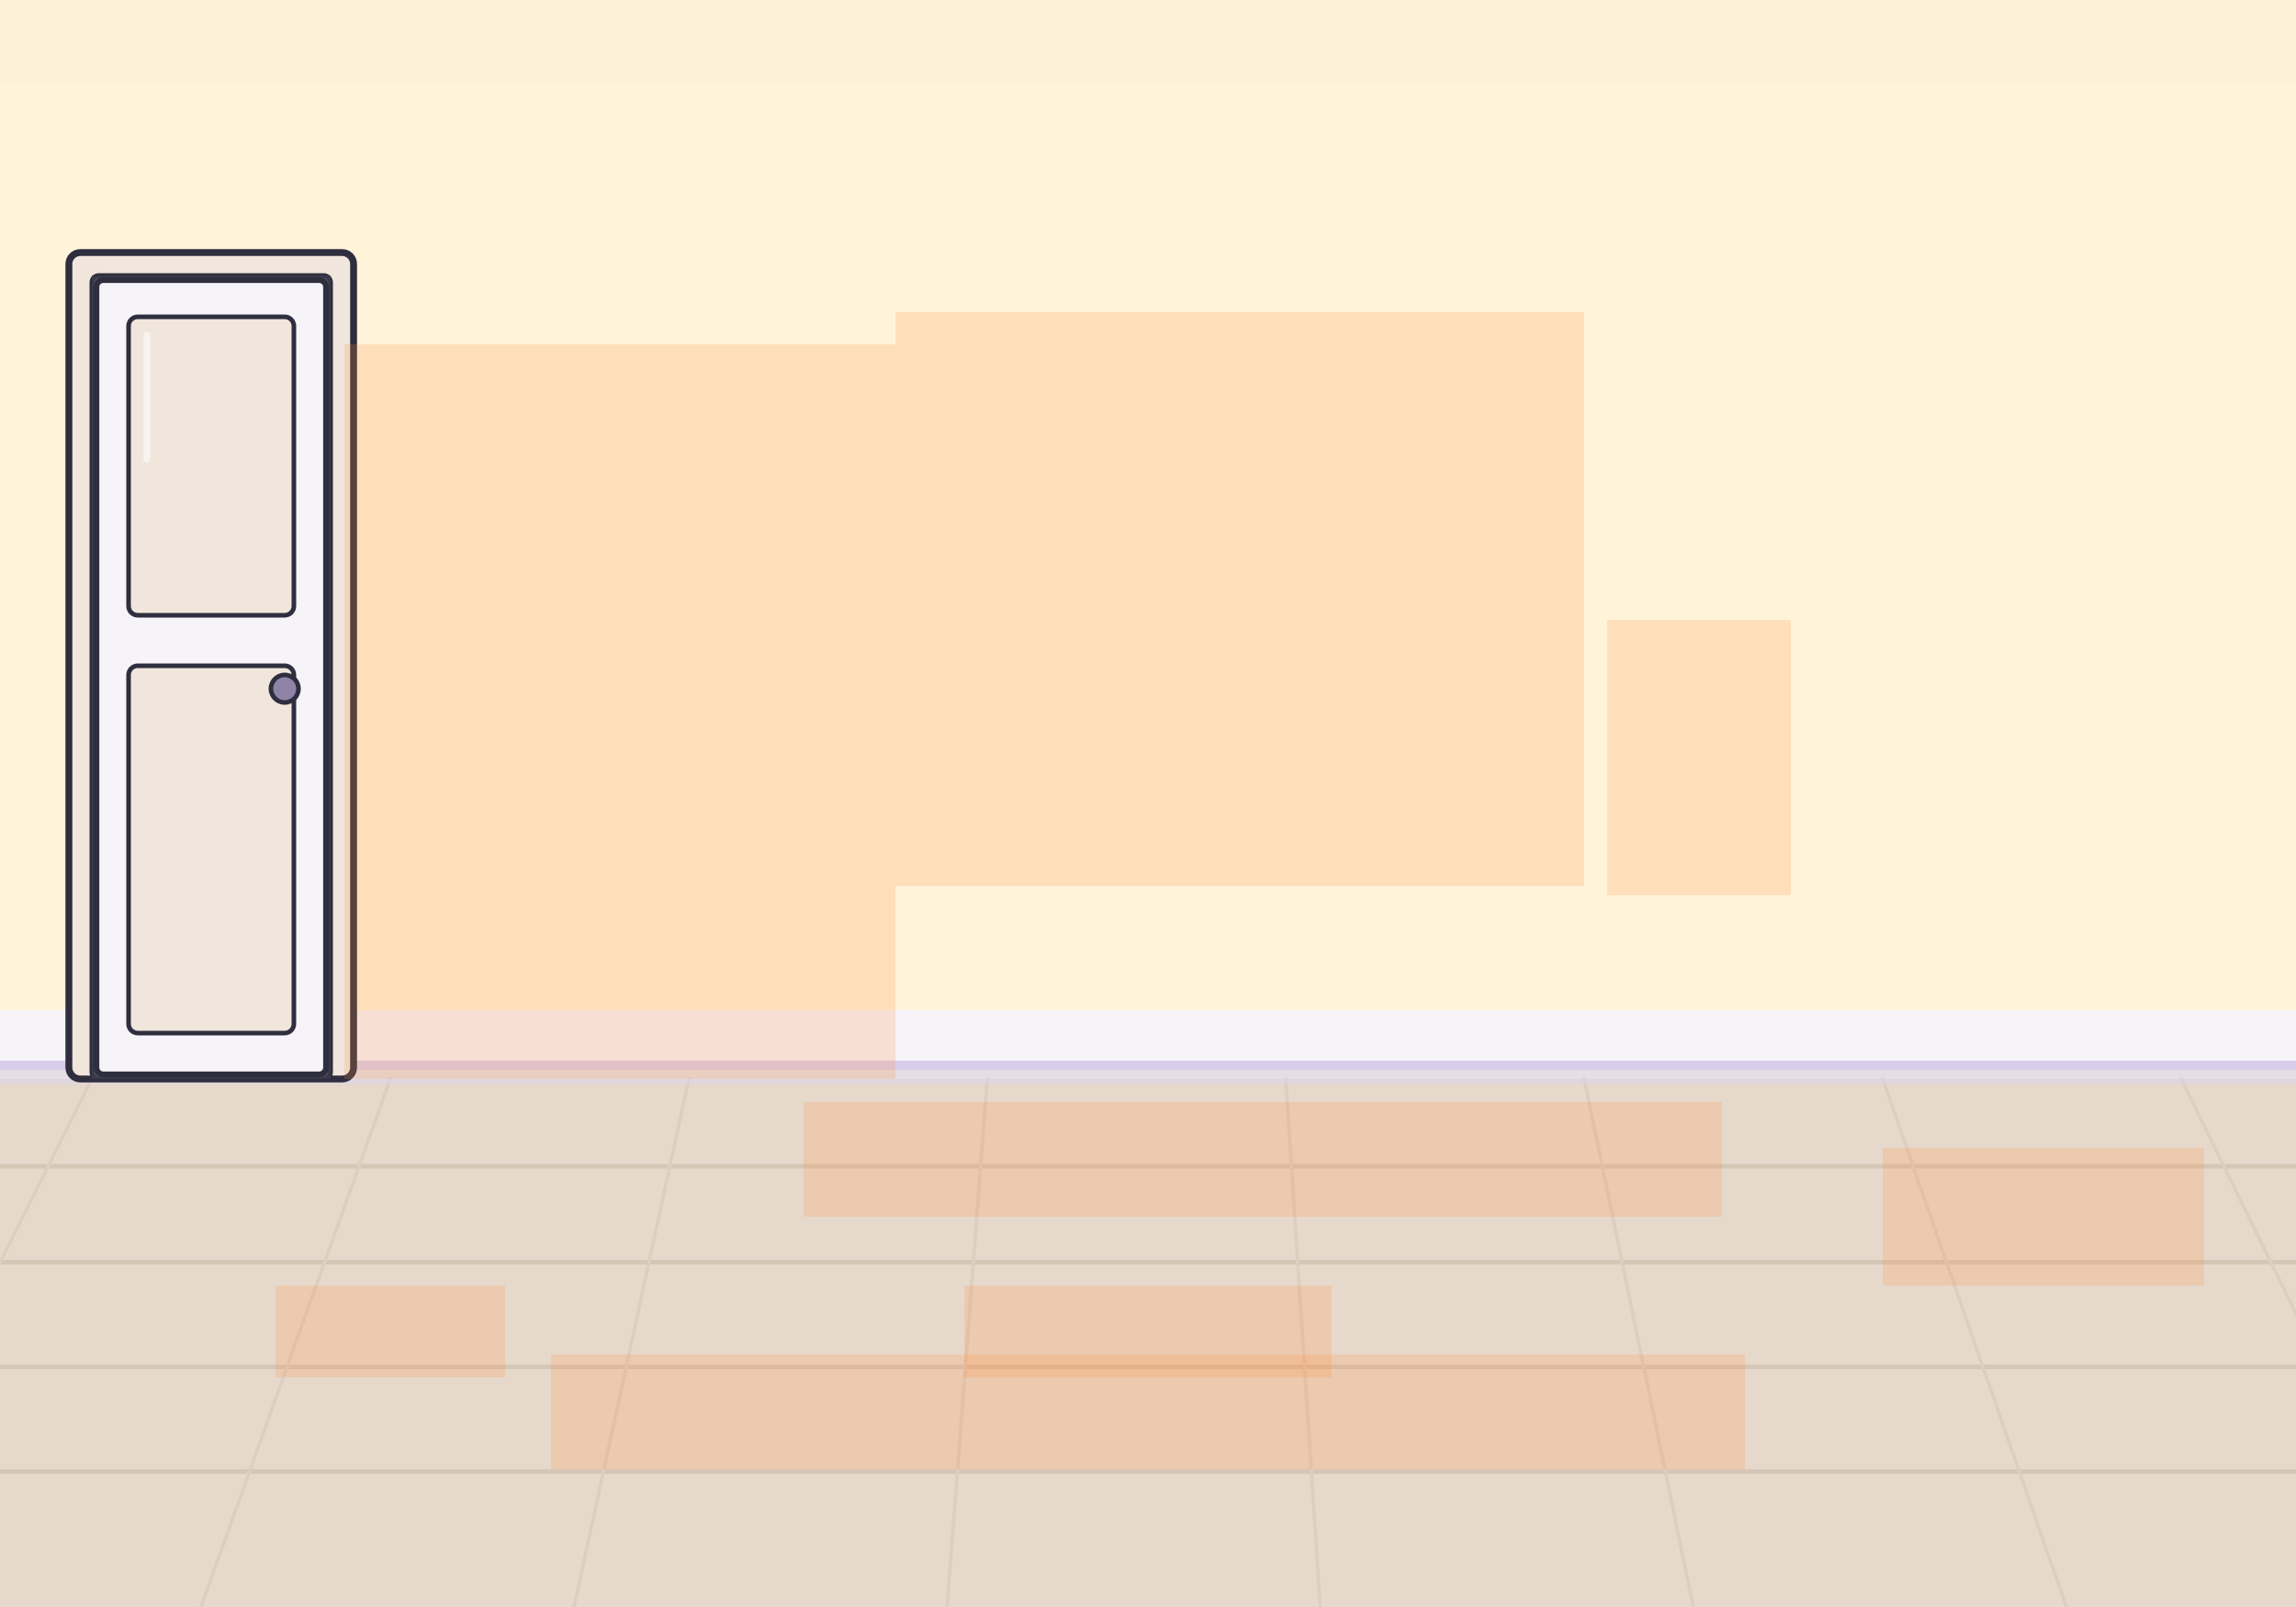
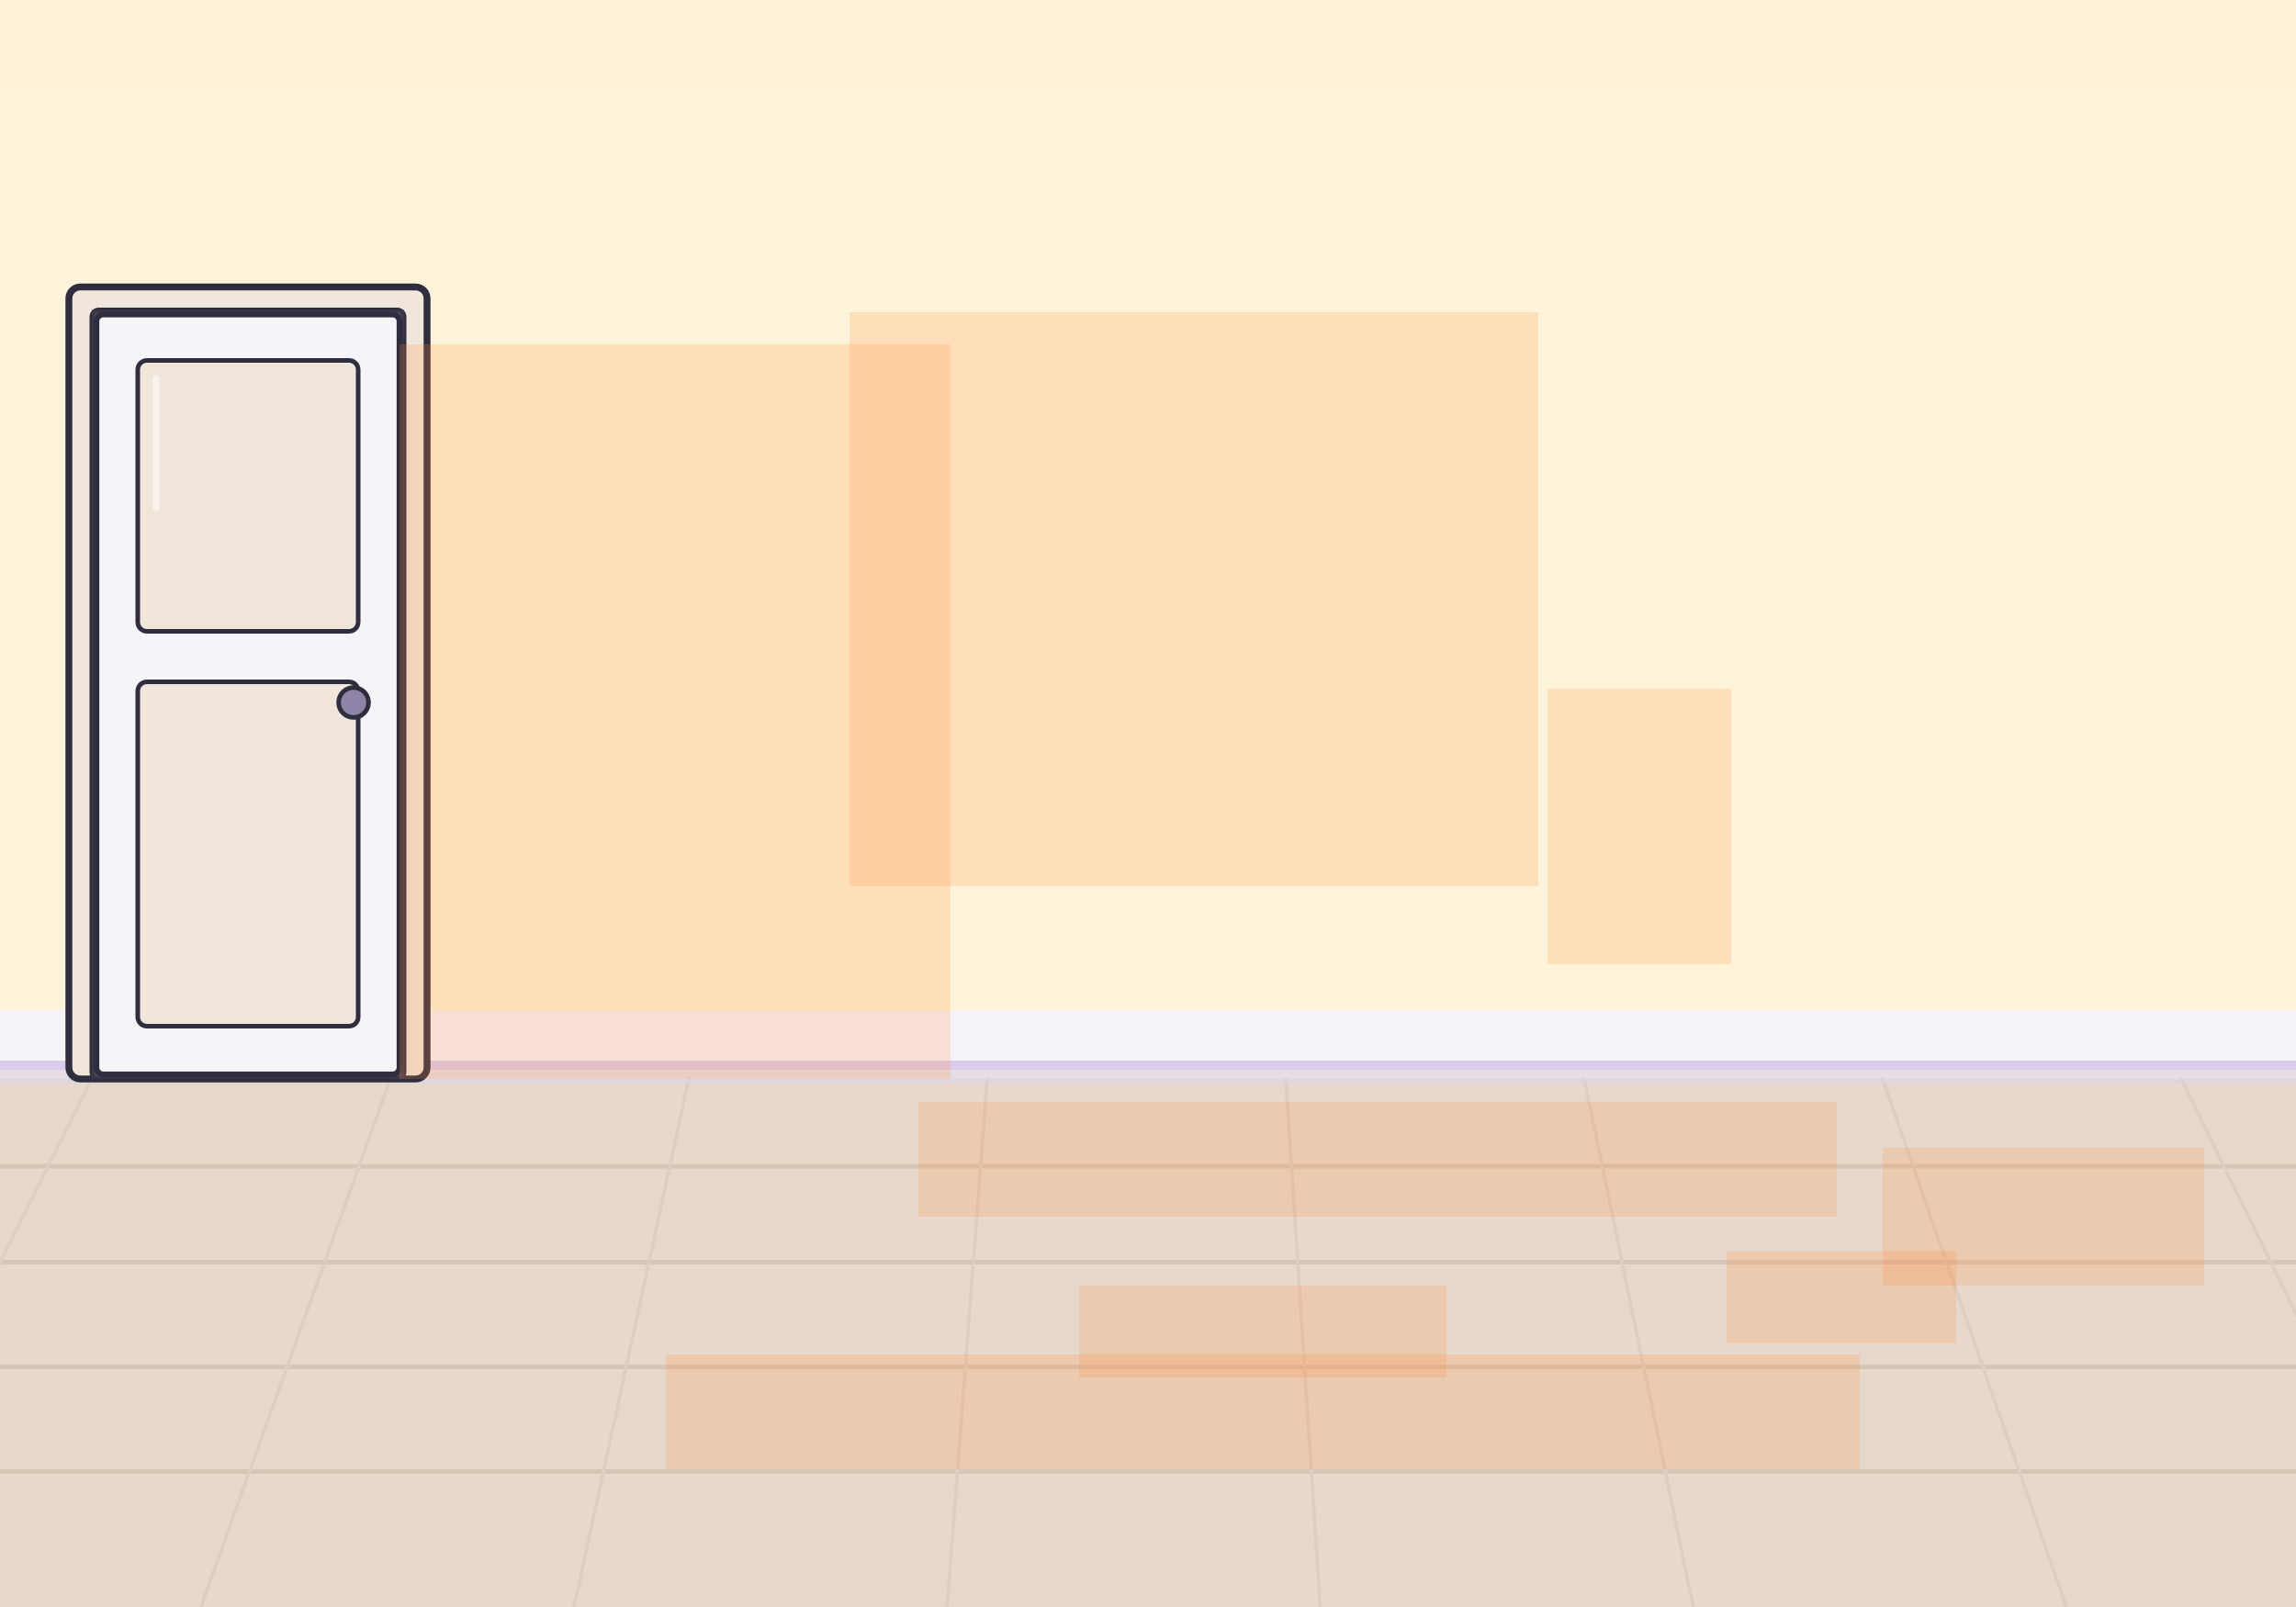
<svg xmlns="http://www.w3.org/2000/svg" viewBox="0 0 1000 700" width="1000" height="700">
  <g id="stěna">
    <rect x="0" y="0" width="1000" height="470" fill="#FFF4DA" stroke="none" />
    <rect x="0" y="0" width="1000" height="36" fill="#FBEFD6" stroke="none" opacity="0.6" />
  </g>
  <g id="podlaha">
    <rect x="0" y="470" width="1000" height="230" fill="#E6D9CC" stroke="none" />
    <path d="M 0 508 L 1000 508" stroke="#D6C6B6" stroke-width="2" stroke-linejoin="round" stroke-linecap="round" />
    <path d="M 0 549.8 L 1000 549.8" stroke="#D6C6B6" stroke-width="2" stroke-linejoin="round" stroke-linecap="round" />
    <path d="M 0 595.4 L 1000 595.4" stroke="#D6C6B6" stroke-width="2" stroke-linejoin="round" stroke-linecap="round" />
    <path d="M 0 641 L 1000 641" stroke="#D6C6B6" stroke-width="2" stroke-linejoin="round" stroke-linecap="round" />
    <path d="M 40 470 L -75 700" stroke="#DDCEC0" stroke-width="1.5" stroke-linejoin="round" stroke-linecap="round" />
    <path d="M 170 470 L 87.5 700" stroke="#DDCEC0" stroke-width="1.5" stroke-linejoin="round" stroke-linecap="round" />
    <path d="M 300 470 L 250 700" stroke="#DDCEC0" stroke-width="1.5" stroke-linejoin="round" stroke-linecap="round" />
    <path d="M 430 470 L 412.5 700" stroke="#DDCEC0" stroke-width="1.5" stroke-linejoin="round" stroke-linecap="round" />
    <path d="M 560 470 L 575 700" stroke="#DDCEC0" stroke-width="1.5" stroke-linejoin="round" stroke-linecap="round" />
    <path d="M 690 470 L 737.5 700" stroke="#DDCEC0" stroke-width="1.5" stroke-linejoin="round" stroke-linecap="round" />
    <path d="M 820 470 L 900 700" stroke="#DDCEC0" stroke-width="1.5" stroke-linejoin="round" stroke-linecap="round" />
    <path d="M 950 470 L 1062.5 700" stroke="#DDCEC0" stroke-width="1.5" stroke-linejoin="round" stroke-linecap="round" />
    <path d="M 1080 470 L 1225 700" stroke="#DDCEC0" stroke-width="1.5" stroke-linejoin="round" stroke-linecap="round" />
  </g>
  <g id="lišta">
    <rect x="0" y="440" width="1000" height="26" fill="#F6F4F9" stroke="none" />
    <rect x="0" y="462" width="1000" height="4" fill="#D9CDEB" stroke="none" />
    <rect x="0" y="466" width="1000" height="6" fill="#DCD4E8" stroke="none" opacity="0.7" />
  </g>
  <g id="rám levý">
-     <rect x="30" y="110" width="124" height="360" rx="5" fill="#F0E6DC" stroke="#2F2E3F" stroke-width="3" stroke-linejoin="round" stroke-linecap="round" />
-     <rect x="40" y="120" width="104" height="350" rx="3" fill="#D8C7C0" stroke="#2F2E3F" stroke-width="2" stroke-linejoin="round" stroke-linecap="round" />
-     <rect x="40" y="120" width="104" height="350" fill="#3B3A4A" stroke="none" opacity="0.85" />
+     <rect x="30" y="125" width="156" height="345" rx="5" fill="#F0E6DC" stroke="#2F2E3F" stroke-width="3" stroke-linejoin="round" stroke-linecap="round" />
+     <rect x="40" y="135" width="136" height="335" rx="3" fill="#D8C7C0" stroke="#2F2E3F" stroke-width="2" stroke-linejoin="round" stroke-linecap="round" />
+     <rect x="40" y="135" width="136" height="335" fill="#3B3A4A" stroke="none" opacity="0.85" />
  </g>
  <g id="křídlo levé">
-     <rect x="42" y="122" width="100" height="346" rx="3" fill="#F6F4F9" stroke="#2F2E3F" stroke-width="2.5" stroke-linejoin="round" stroke-linecap="round" />
-     <rect x="56" y="138" width="72" height="130" rx="4" fill="#F0E6DC" stroke="#2F2E3F" stroke-width="2" stroke-linejoin="round" stroke-linecap="round" />
-     <rect x="56" y="290" width="72" height="160" rx="4" fill="#F0E6DC" stroke="#2F2E3F" stroke-width="2" stroke-linejoin="round" stroke-linecap="round" />
-     <circle cx="124" cy="300" r="6" fill="#8F84A8" stroke="#2F2E3F" stroke-width="2" stroke-linejoin="round" stroke-linecap="round" />
-     <path d="M 64 146 L 64 200" fill="none" stroke="#FFFFFF" stroke-width="3" stroke-linejoin="round" stroke-linecap="round" opacity="0.5" />
+     <rect x="42" y="137" width="132" height="331" rx="3" fill="#F6F4F9" stroke="#2F2E3F" stroke-width="2.5" stroke-linejoin="round" stroke-linecap="round" />
+     <rect x="60" y="157" width="96" height="118" rx="4" fill="#F0E6DC" stroke="#2F2E3F" stroke-width="2" stroke-linejoin="round" stroke-linecap="round" />
+     <rect x="60" y="297" width="96" height="150" rx="4" fill="#F0E6DC" stroke="#2F2E3F" stroke-width="2" stroke-linejoin="round" stroke-linecap="round" />
+     <circle cx="154" cy="306" r="6.5" fill="#8F84A8" stroke="#2F2E3F" stroke-width="2" stroke-linejoin="round" stroke-linecap="round" />
+     <path d="M 68 165 L 68 221" fill="none" stroke="#FFFFFF" stroke-width="3" stroke-linejoin="round" stroke-linecap="round" opacity="0.5" />
  </g>
-   <rect id="@slot psací stůl" x="350" y="480" width="400" height="50" fill="#FF8C3D" opacity="0.2" />
-   <rect id="@slot křeslo" x="420" y="560" width="160" height="40" fill="#FF8C3D" opacity="0.2" />
-   <rect id="@slot lampa" x="700" y="270" width="80" height="120" fill="#FF8C3D" opacity="0.2" />
-   <rect id="@slot police" x="150" y="150" width="240" height="320" fill="#FF8C3D" opacity="0.2" />
+   <rect id="@slot psací stůl" x="400" y="480" width="400" height="50" fill="#FF8C3D" opacity="0.2" />
+   <rect id="@slot křeslo" x="470" y="560" width="160" height="40" fill="#FF8C3D" opacity="0.2" />
+   <rect id="@slot lampa" x="674" y="300" width="80" height="120" fill="#FF8C3D" opacity="0.2" />
+   <rect id="@slot police" x="174" y="150" width="240" height="320" fill="#FF8C3D" opacity="0.2" />
  <rect id="@slot květina" x="820" y="500" width="140" height="60" fill="#FF8C3D" opacity="0.2" />
-   <rect id="@slot koš" x="120" y="560" width="100" height="40" fill="#FF8C3D" opacity="0.2" />
-   <rect id="@slot okno" x="390" y="136" width="300" height="250" fill="#FF8C3D" opacity="0.2" />
-   <rect id="@slot koberec" x="240" y="590" width="520" height="50" fill="#FF8C3D" opacity="0.2" />
+   <rect id="@slot koš" x="752" y="545" width="100" height="40" fill="#FF8C3D" opacity="0.2" />
+   <rect id="@slot okno" x="370" y="136" width="300" height="250" fill="#FF8C3D" opacity="0.2" />
+   <rect id="@slot koberec" x="290" y="590" width="520" height="50" fill="#FF8C3D" opacity="0.2" />
</svg>
